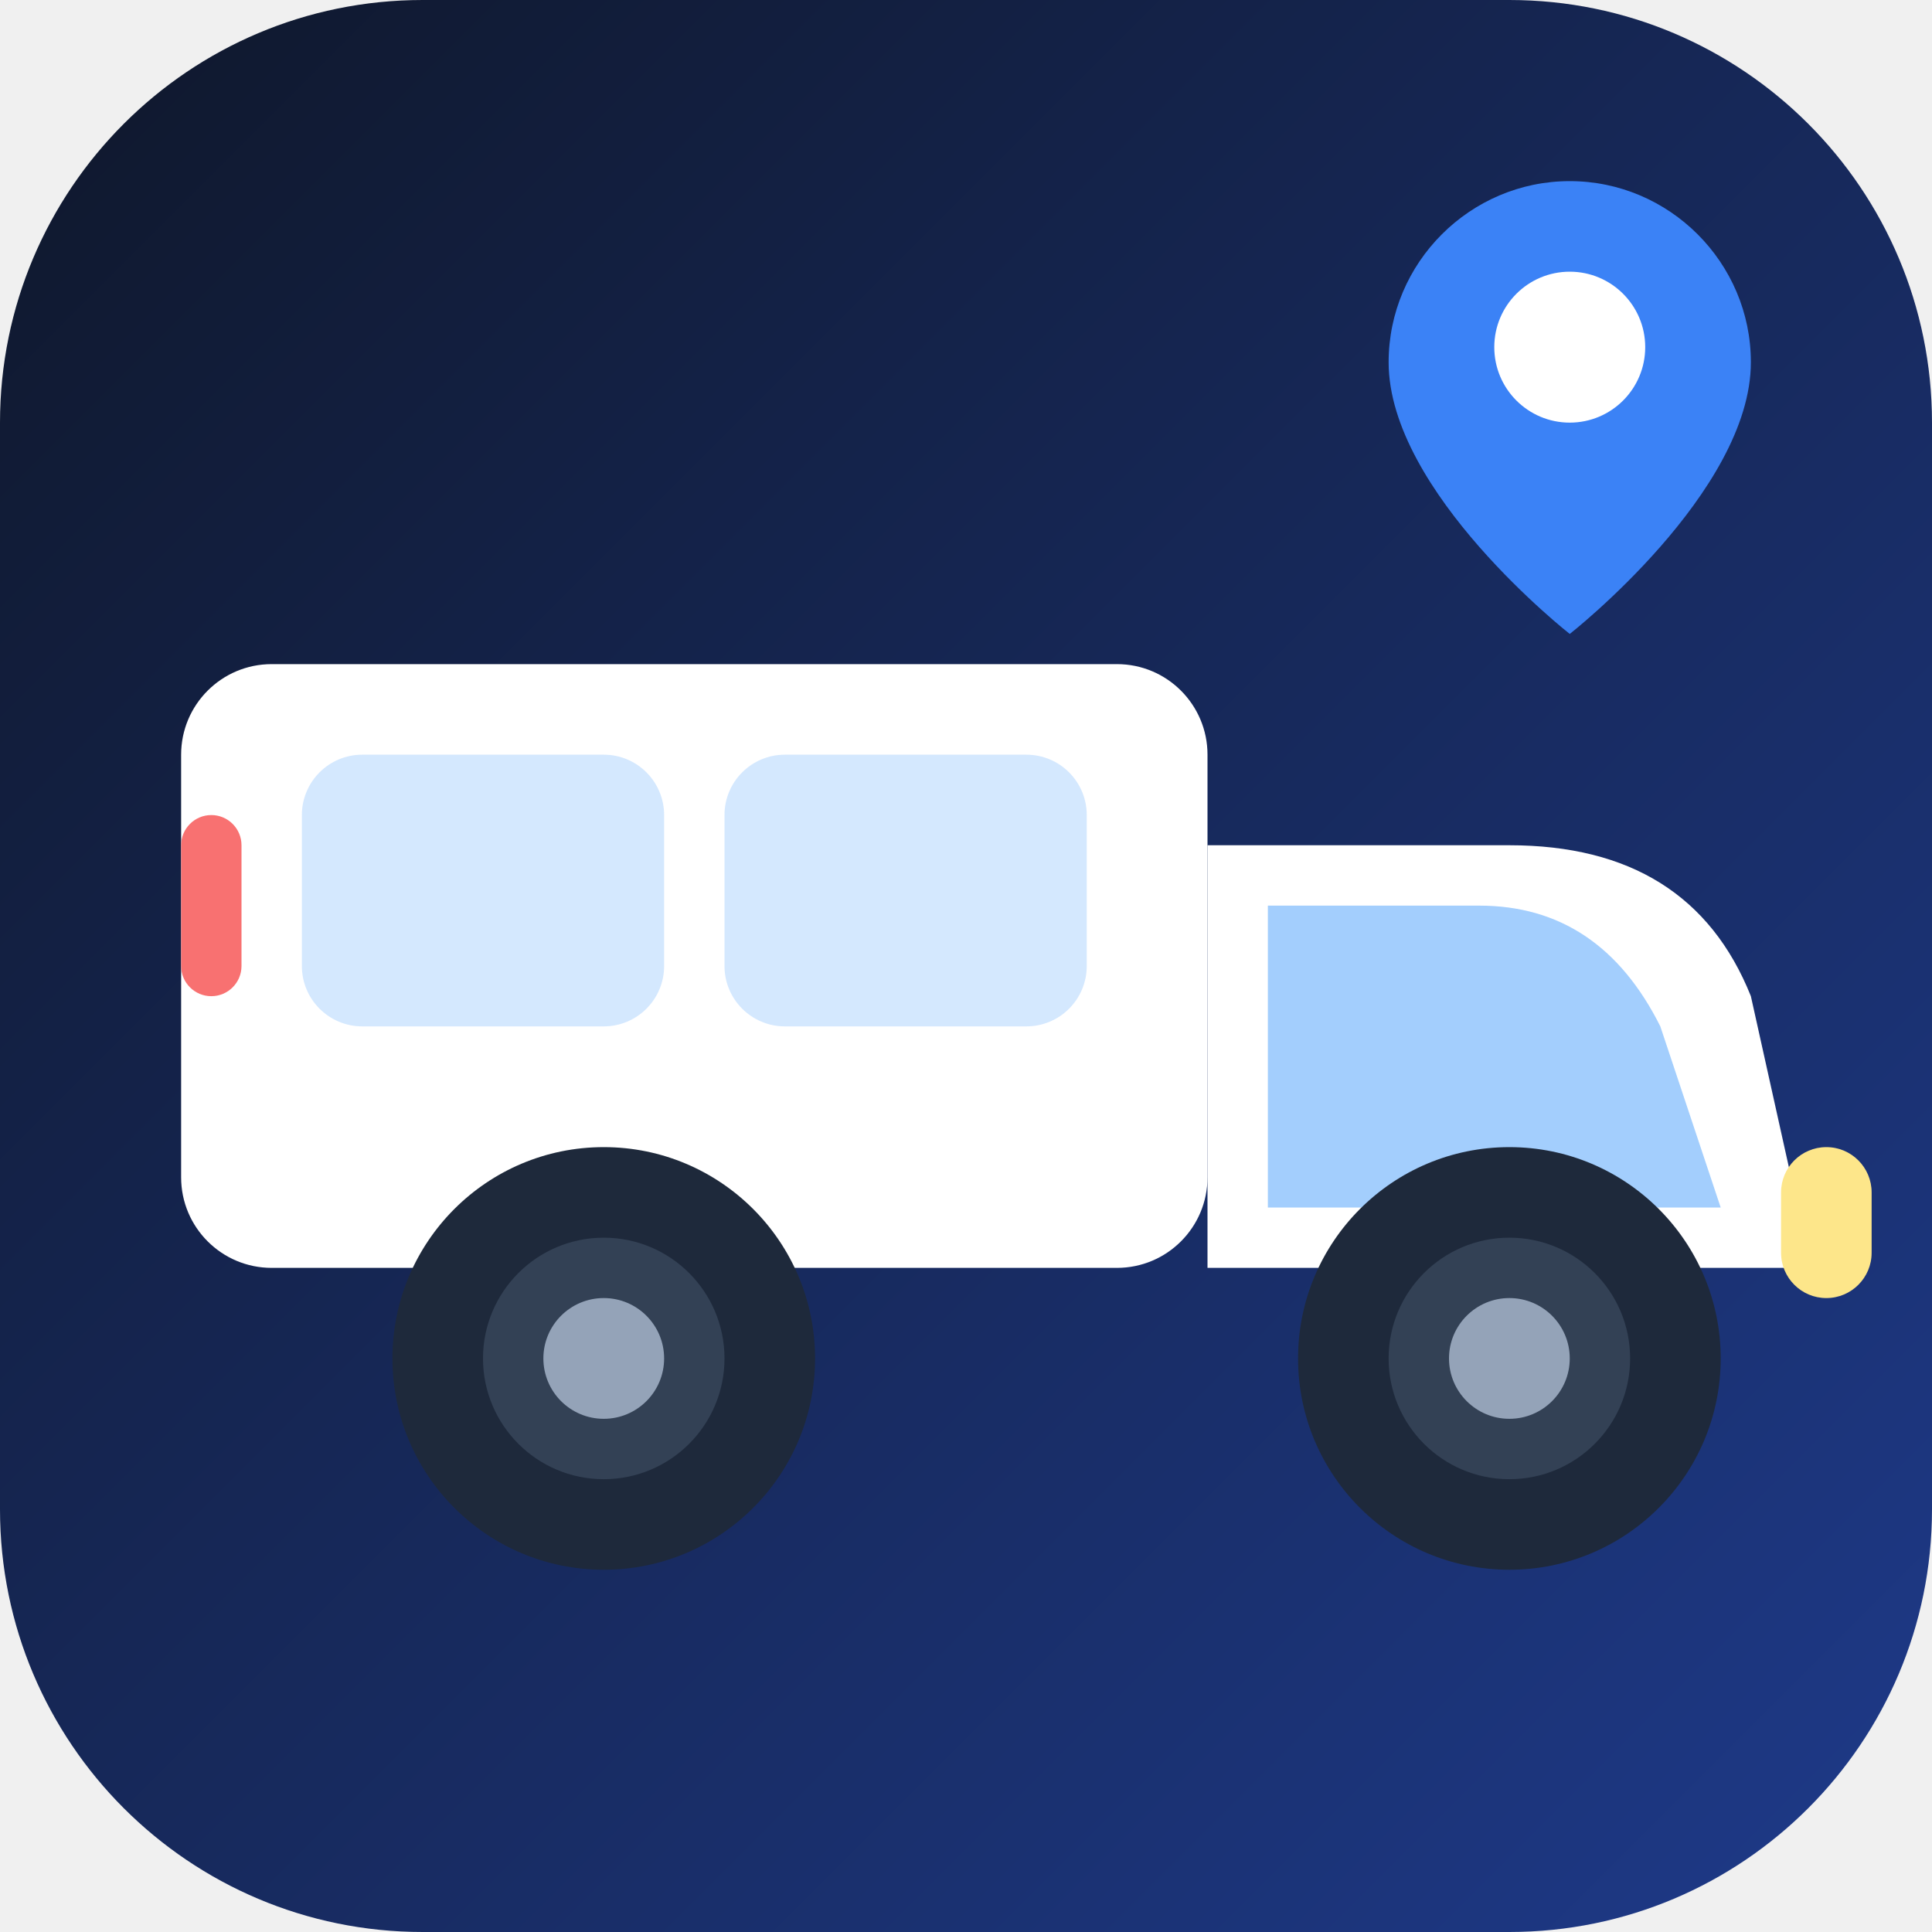
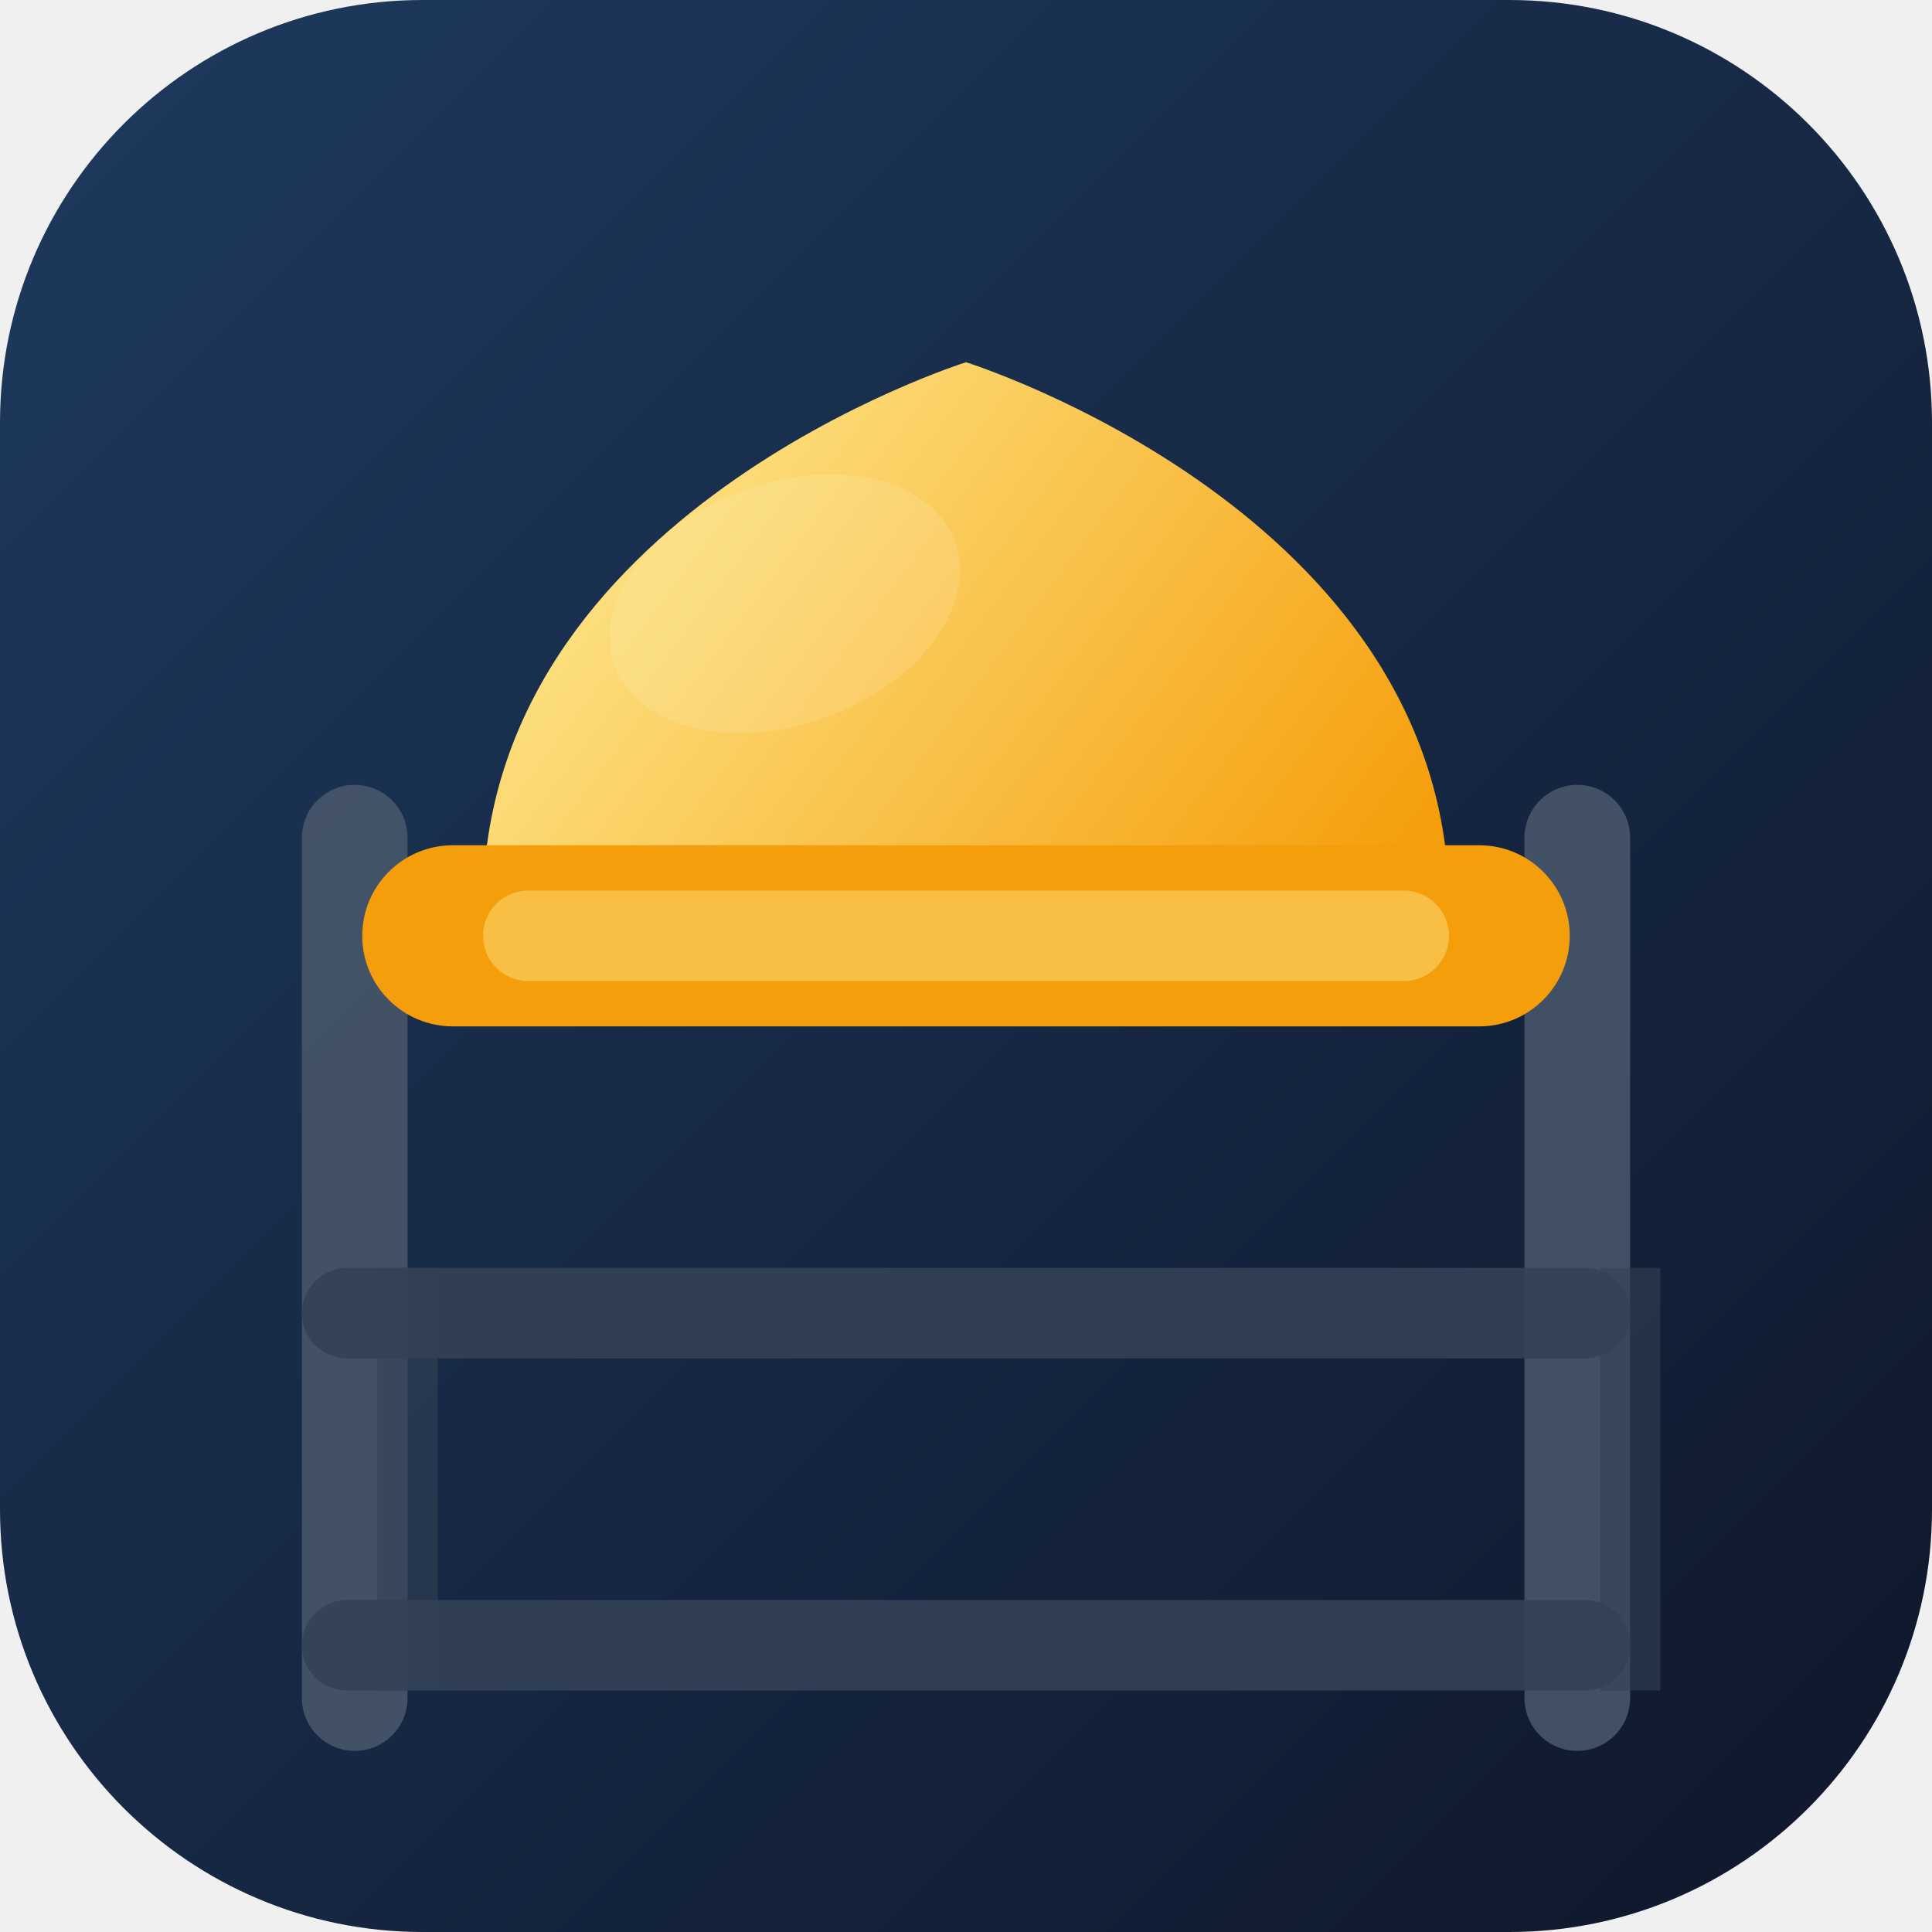
<svg xmlns="http://www.w3.org/2000/svg" viewBox="0 0 64 64" fill="none">
  <defs>
    <linearGradient id="bg" x1="0" y1="0" x2="64" y2="64" gradientUnits="userSpaceOnUse">
-       <stop offset="0%" stop-color="#0f172a" />
-       <stop offset="100%" stop-color="#1e3a8a" />
+       <stop offset="0%" stop-color="#1e3a5f" />
+       <stop offset="100%" stop-color="#0f172a" />
+     </linearGradient>
+     <linearGradient id="hat" x1="20" y1="14" x2="44" y2="32" gradientUnits="userSpaceOnUse">
+       <stop offset="0%" stop-color="#fde68a" />
+       <stop offset="100%" stop-color="#f59e0b" />
    </linearGradient>
  </defs>
  <rect width="64" height="64" rx="14" fill="url(#bg)" />
-   <rect x="6" y="22" width="34" height="20" rx="3" fill="white" />
-   <path d="M40 28 L50 28 Q56 28 58 33 L60 42 L60 42 L40 42 Z" fill="white" />
-   <path d="M42 30 L49 30 Q53 30 55 34 L57 40 L42 40 Z" fill="#93c5fd" opacity="0.85" />
-   <rect x="10" y="25" width="12" height="9" rx="2" fill="#93c5fd" opacity="0.4" />
-   <rect x="24" y="25" width="12" height="9" rx="2" fill="#93c5fd" opacity="0.4" />
-   <rect x="59" y="38" width="3" height="5" rx="1.5" fill="#fde68a" />
-   <rect x="6" y="27" width="2" height="6" rx="1" fill="#f87171" />
-   <circle cx="20" cy="45" r="7" fill="#1e293b" />
-   <circle cx="20" cy="45" r="4" fill="#334155" />
-   <circle cx="20" cy="45" r="2" fill="#94a3b8" />
-   <circle cx="50" cy="45" r="7" fill="#1e293b" />
-   <circle cx="50" cy="45" r="4" fill="#334155" />
-   <circle cx="50" cy="45" r="2" fill="#94a3b8" />
-   <path d="M52 6 C48.7 6 46 8.7 46 12 C46 16.3 52 21 52 21 C52 21 58 16.3 58 12 C58 8.7 55.3 6 52 6 Z" fill="#3b82f6" />
-   <circle cx="52" cy="11.5" r="2.5" fill="white" />
+   <rect x="10" y="26" width="3.5" height="32" rx="1.75" fill="#475569" opacity="0.9" />
+   <rect x="50.5" y="26" width="3.5" height="32" rx="1.75" fill="#475569" opacity="0.9" />
+   <rect x="10" y="42" width="44" height="3" rx="1.5" fill="#334155" opacity="0.9" />
+   <rect x="10" y="53" width="44" height="3" rx="1.5" fill="#334155" opacity="0.9" />
+   <line x1="13.5" y1="42" x2="13.5" y2="56" stroke="#334155" stroke-width="2" stroke-opacity="0.6" />
+   <line x1="54" y1="42" x2="54" y2="56" stroke="#334155" stroke-width="2" stroke-opacity="0.6" />
+   <path d="M16 30 C16 17 32 12 32 12 C32 12 48 17 48 30" fill="url(#hat)" />
+   <rect x="12" y="28" width="40" height="6" rx="3" fill="#f59e0b" />
+   <rect x="16" y="29.5" width="32" height="3" rx="1.5" fill="#fde68a" opacity="0.45" />
+   <ellipse cx="26" cy="20" rx="6" ry="4" fill="white" opacity="0.12" transform="rotate(-20 26 20)" />
</svg>
